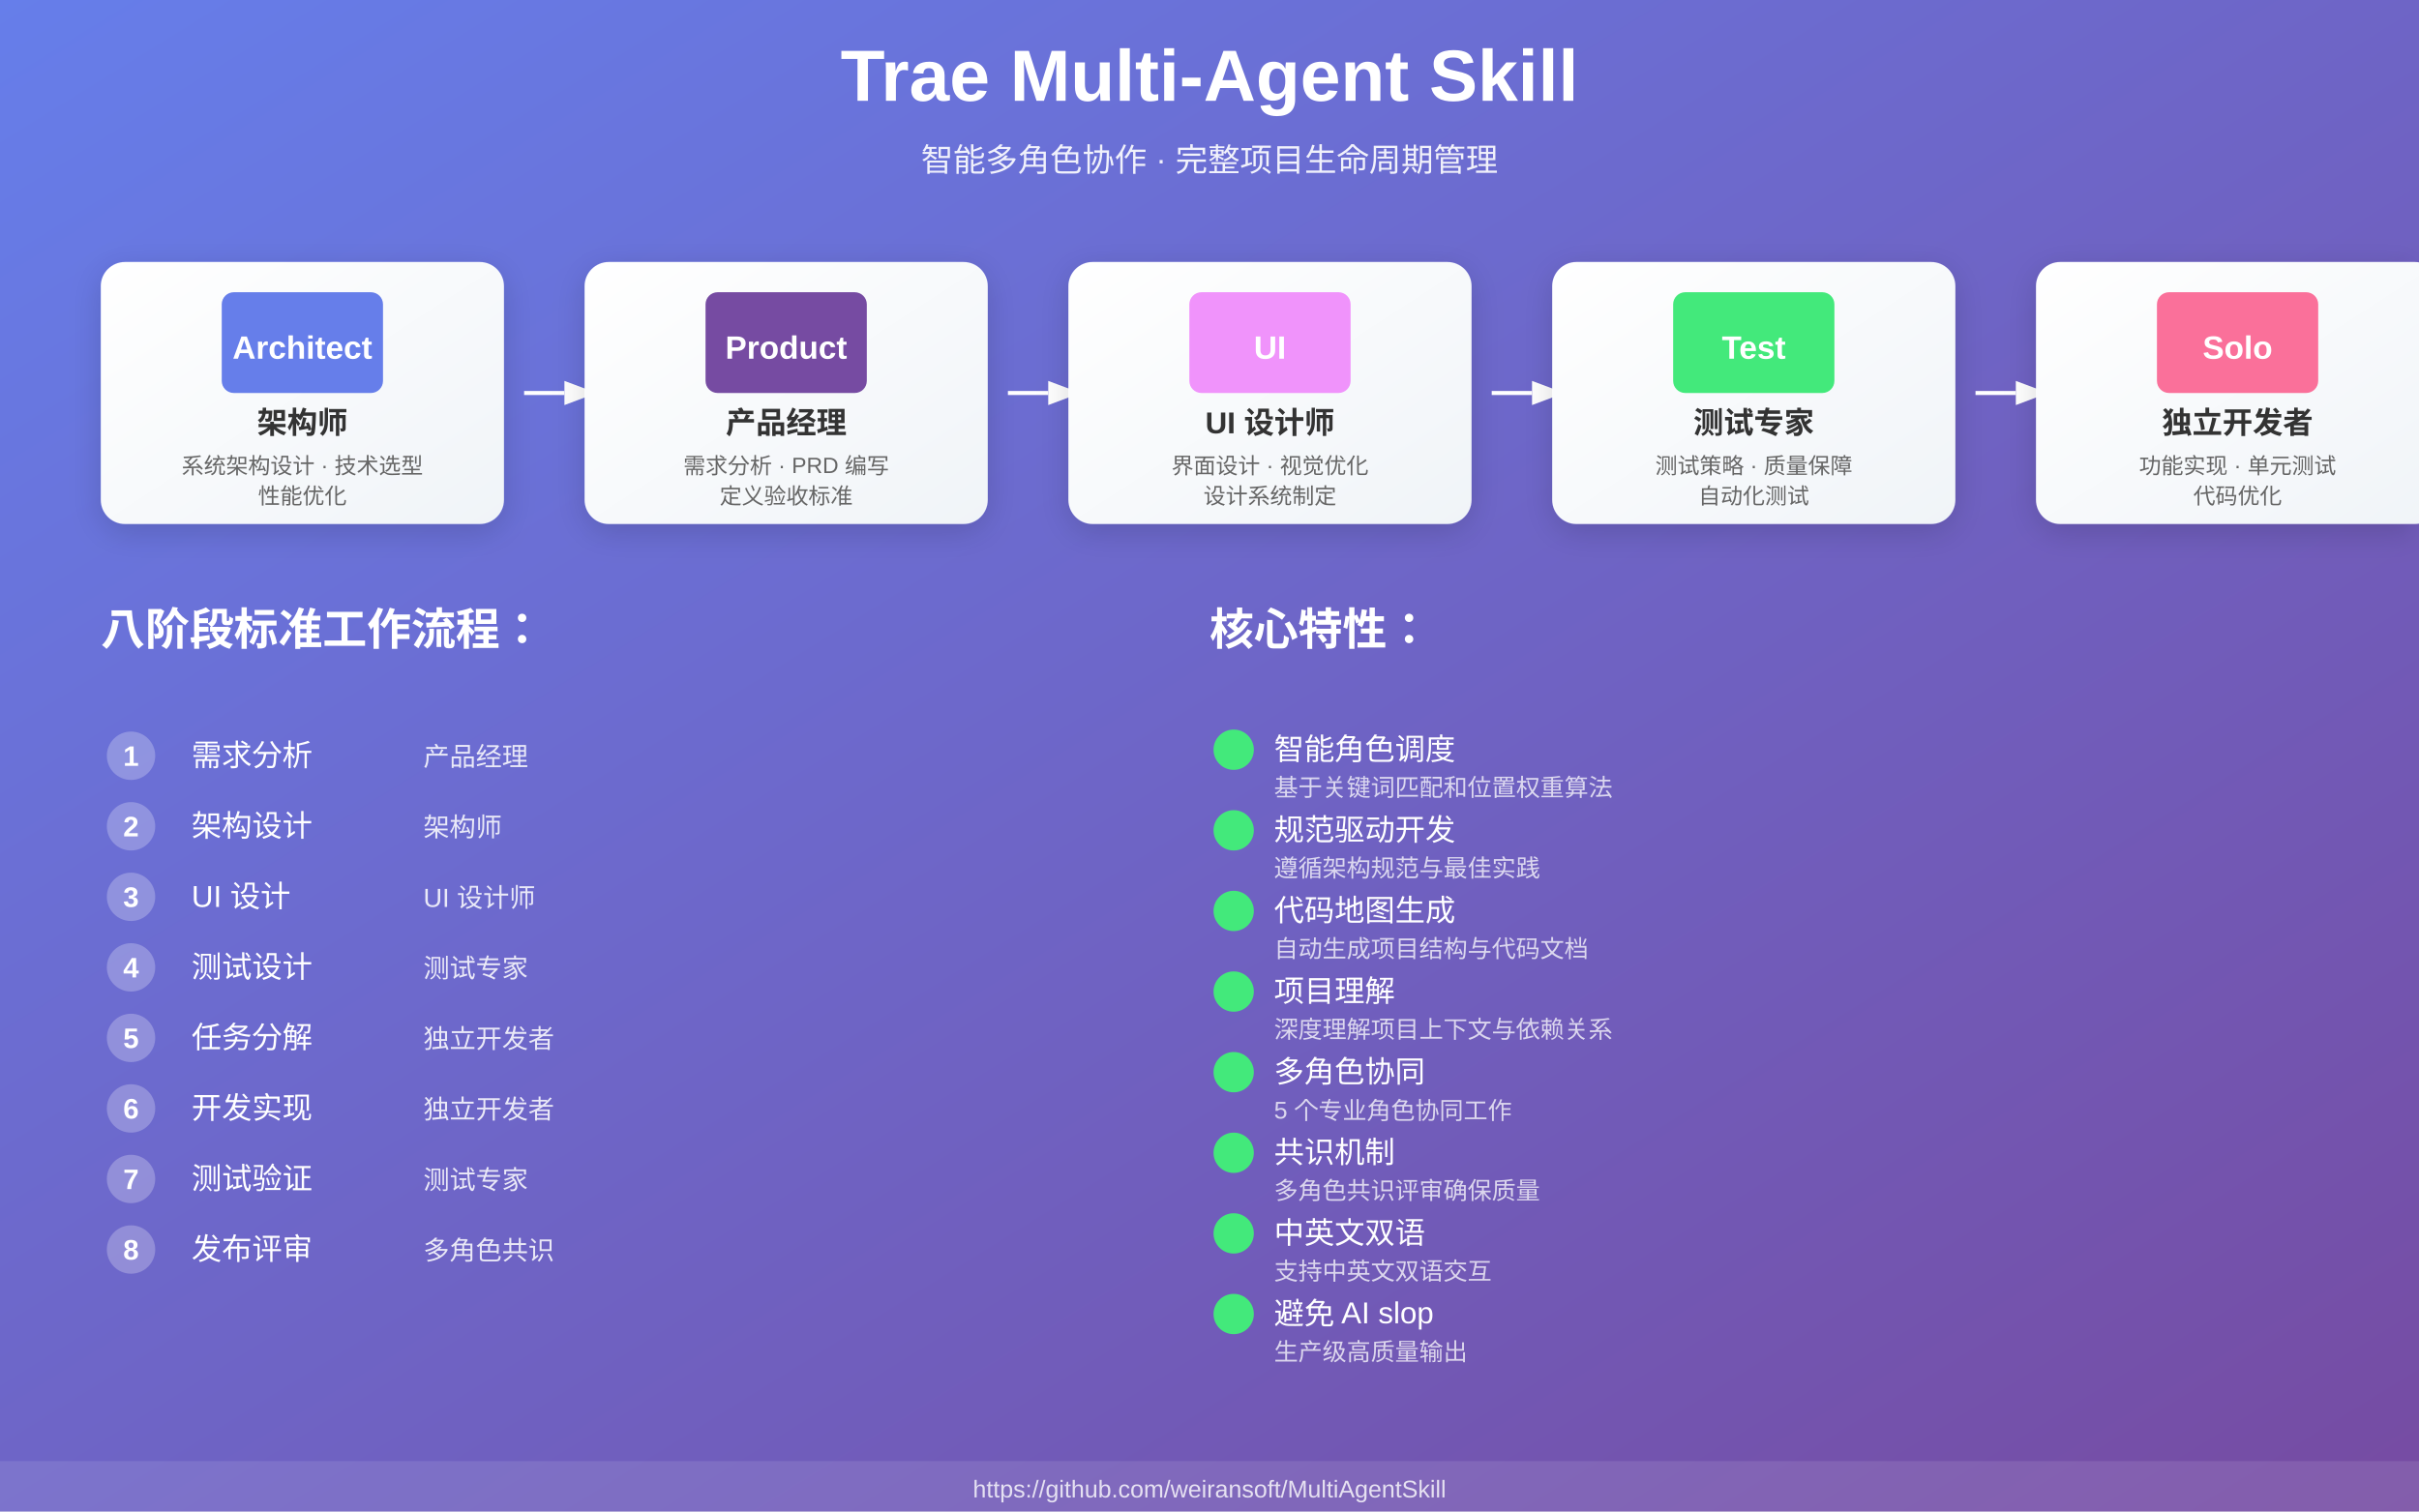
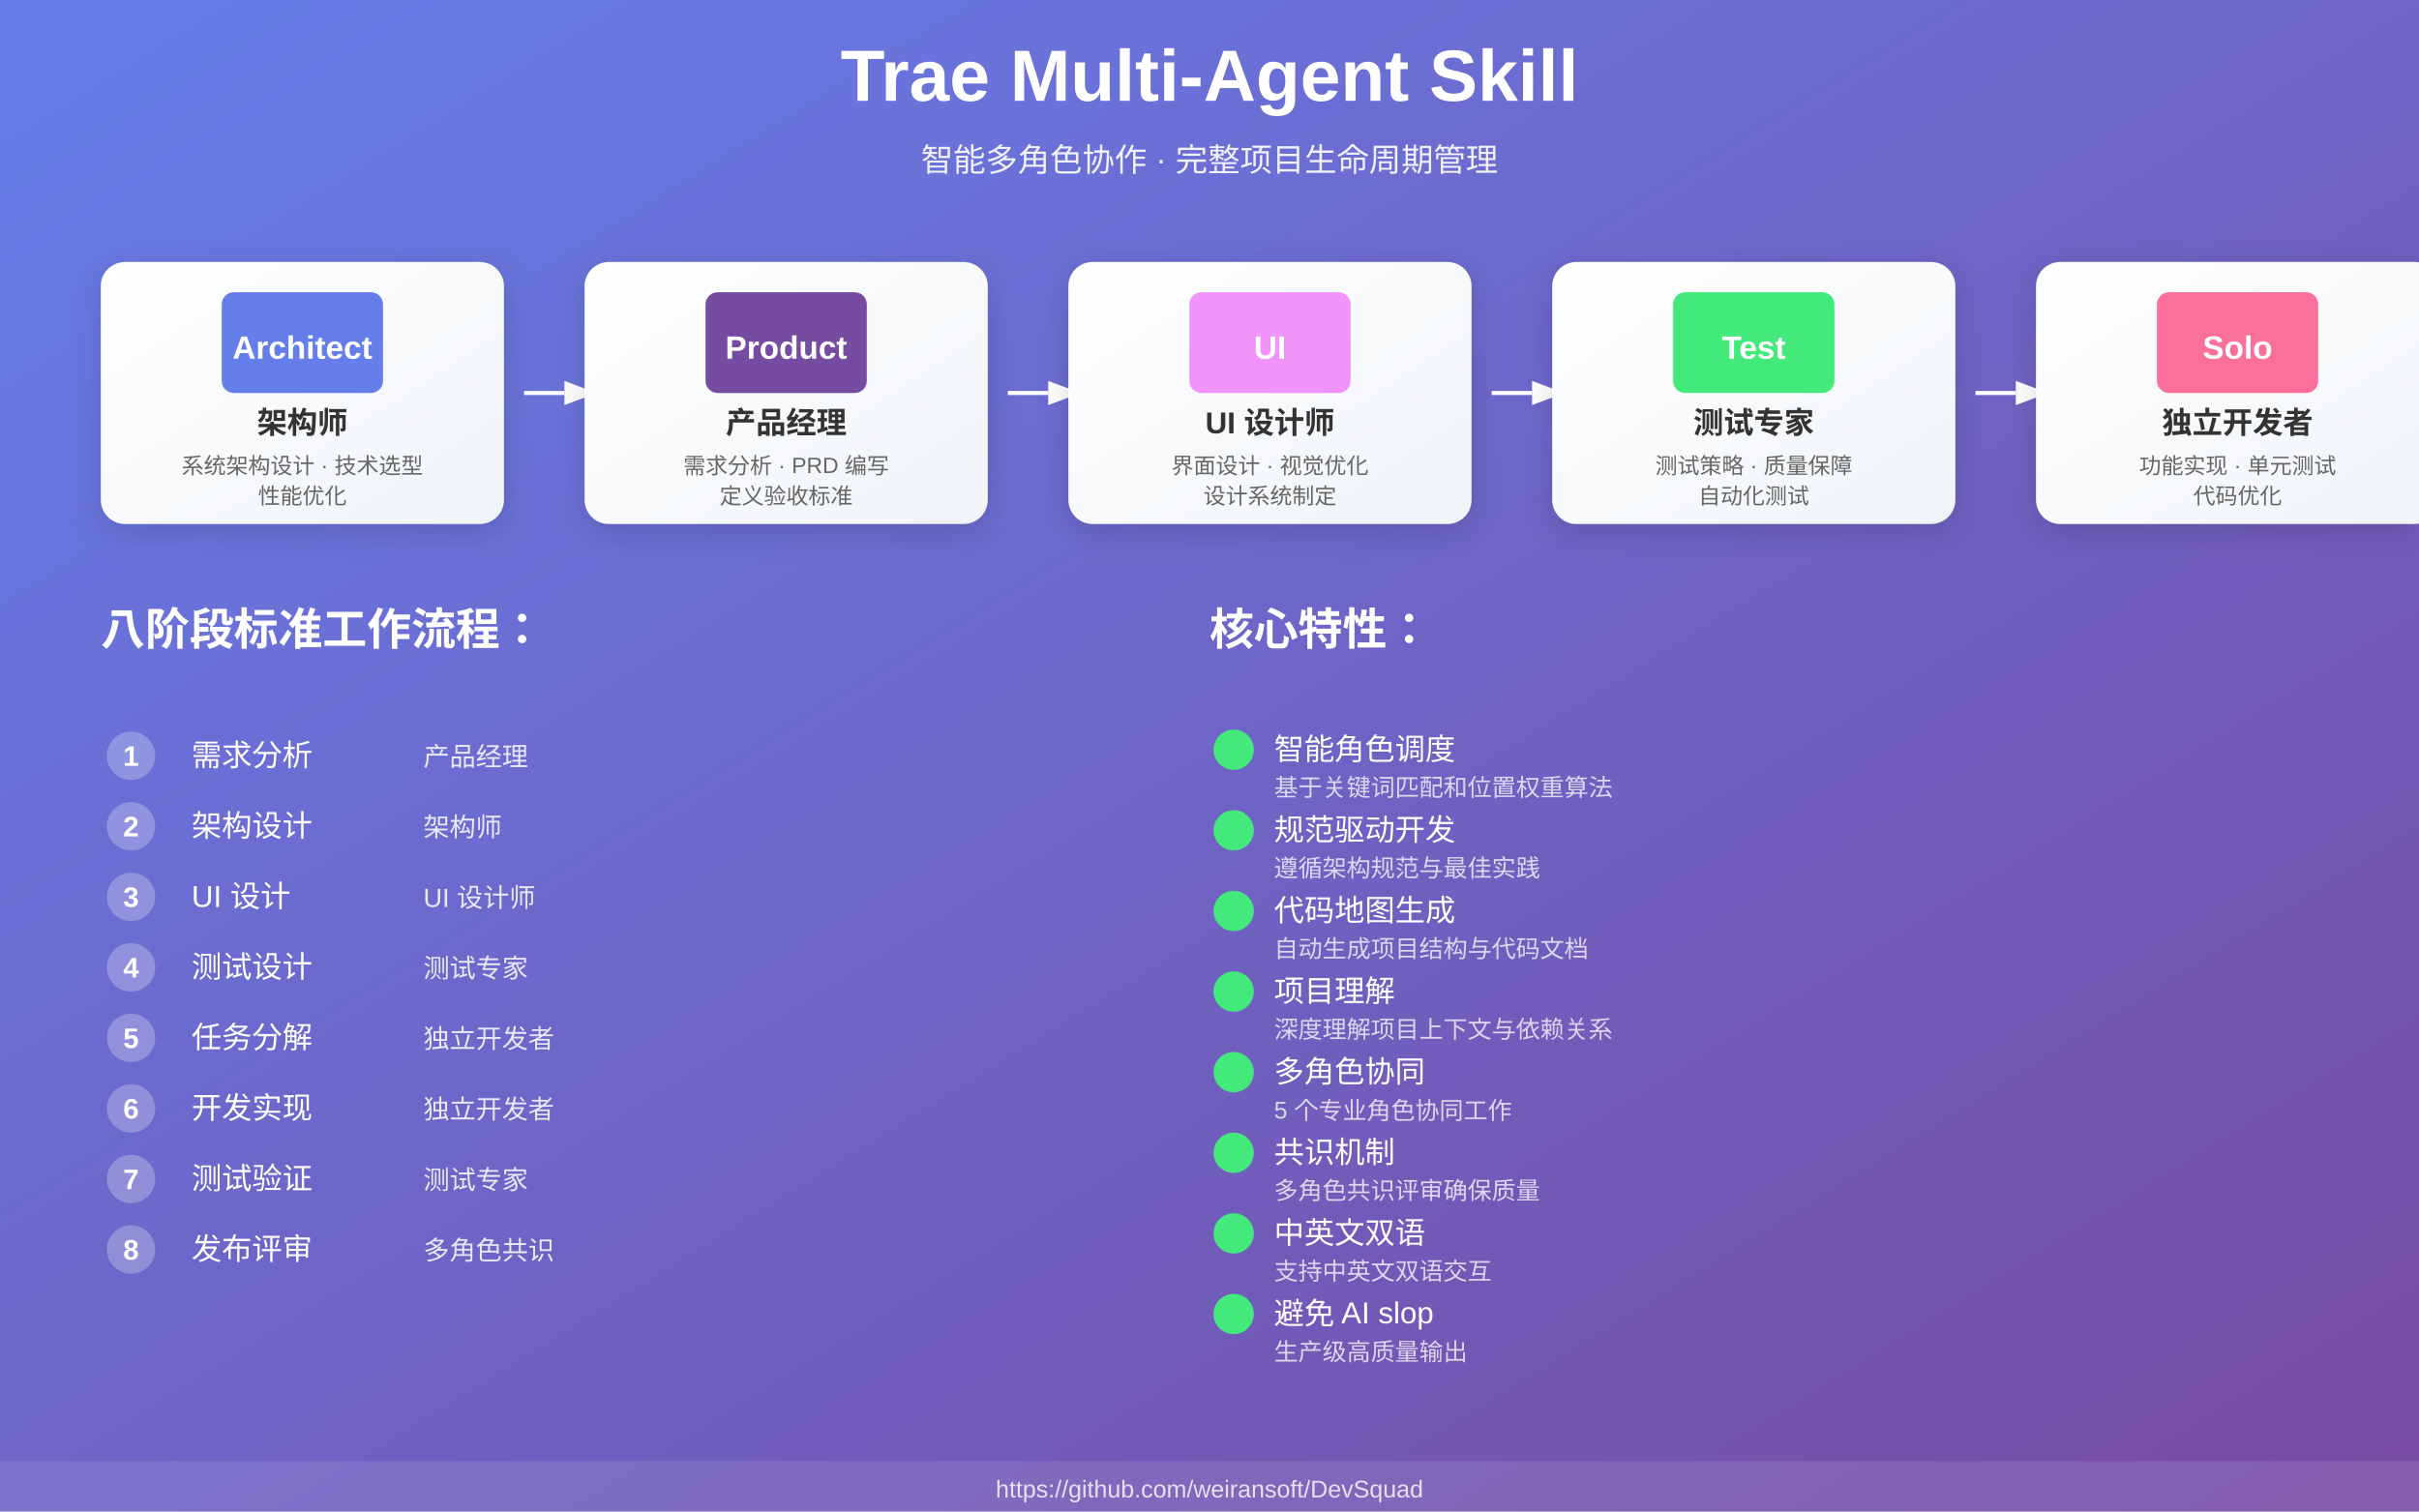
<svg xmlns="http://www.w3.org/2000/svg" width="1200" height="750" viewBox="0 0 1200 750">
  <defs>
    <linearGradient id="bgGradient" x1="0%" y1="0%" x2="100%" y2="100%">
      <stop offset="0%" style="stop-color:#667eea;stop-opacity:1" />
      <stop offset="100%" style="stop-color:#764ba2;stop-opacity:1" />
    </linearGradient>
    <linearGradient id="cardGradient" x1="0%" y1="0%" x2="100%" y2="100%">
      <stop offset="0%" style="stop-color:#ffffff;stop-opacity:1" />
      <stop offset="100%" style="stop-color:#f0f4f8;stop-opacity:1" />
    </linearGradient>
    <filter id="shadow" x="-20%" y="-20%" width="140%" height="140%">
      <feDropShadow dx="0" dy="4" stdDeviation="8" flood-color="#000000" flood-opacity="0.15" />
    </filter>
  </defs>
  <rect width="1200" height="750" fill="url(#bgGradient)" />
  <text x="600" y="50" font-family="Arial, sans-serif" font-size="36" font-weight="bold" fill="white" text-anchor="middle">
    Trae Multi-Agent Skill
  </text>
  <text x="600" y="85" font-family="Arial, sans-serif" font-size="16" fill="rgba(255,255,255,0.9)" text-anchor="middle">
    智能多角色协作 · 完整项目生命周期管理
  </text>
  <g transform="translate(50, 130)">
    <g transform="translate(0, 0)">
      <rect x="0" y="0" width="200" height="130" rx="12" fill="url(#cardGradient)" filter="url(#shadow)" />
      <rect x="60" y="15" width="80" height="50" rx="6" fill="#667eea" />
      <text x="100" y="48" font-family="Arial, sans-serif" font-size="16" fill="white" text-anchor="middle" font-weight="bold">Architect</text>
      <text x="100" y="85" font-family="Arial, sans-serif" font-size="15" font-weight="bold" fill="#333" text-anchor="middle">架构师</text>
      <text x="100" y="105" font-family="Arial, sans-serif" font-size="11" fill="#666" text-anchor="middle">系统架构设计 · 技术选型</text>
      <text x="100" y="120" font-family="Arial, sans-serif" font-size="11" fill="#666" text-anchor="middle">性能优化</text>
    </g>
    <path d="M210 65 L230 65" stroke="white" stroke-width="2" marker-end="url(#arrowhead)" />
    <g transform="translate(240, 0)">
      <rect x="0" y="0" width="200" height="130" rx="12" fill="url(#cardGradient)" filter="url(#shadow)" />
      <rect x="60" y="15" width="80" height="50" rx="6" fill="#764ba2" />
      <text x="100" y="48" font-family="Arial, sans-serif" font-size="16" fill="white" text-anchor="middle" font-weight="bold">Product</text>
      <text x="100" y="85" font-family="Arial, sans-serif" font-size="15" font-weight="bold" fill="#333" text-anchor="middle">产品经理</text>
      <text x="100" y="105" font-family="Arial, sans-serif" font-size="11" fill="#666" text-anchor="middle">需求分析 · PRD 编写</text>
      <text x="100" y="120" font-family="Arial, sans-serif" font-size="11" fill="#666" text-anchor="middle">定义验收标准</text>
    </g>
    <path d="M450 65 L470 65" stroke="white" stroke-width="2" marker-end="url(#arrowhead)" />
    <g transform="translate(480, 0)">
      <rect x="0" y="0" width="200" height="130" rx="12" fill="url(#cardGradient)" filter="url(#shadow)" />
      <rect x="60" y="15" width="80" height="50" rx="6" fill="#f093fb" />
      <text x="100" y="48" font-family="Arial, sans-serif" font-size="16" fill="white" text-anchor="middle" font-weight="bold">UI</text>
      <text x="100" y="85" font-family="Arial, sans-serif" font-size="15" font-weight="bold" fill="#333" text-anchor="middle">UI 设计师</text>
      <text x="100" y="105" font-family="Arial, sans-serif" font-size="11" fill="#666" text-anchor="middle">界面设计 · 视觉优化</text>
      <text x="100" y="120" font-family="Arial, sans-serif" font-size="11" fill="#666" text-anchor="middle">设计系统制定</text>
    </g>
    <path d="M690 65 L710 65" stroke="white" stroke-width="2" marker-end="url(#arrowhead)" />
    <g transform="translate(720, 0)">
      <rect x="0" y="0" width="200" height="130" rx="12" fill="url(#cardGradient)" filter="url(#shadow)" />
      <rect x="60" y="15" width="80" height="50" rx="6" fill="#43e97b" />
      <text x="100" y="48" font-family="Arial, sans-serif" font-size="16" fill="white" text-anchor="middle" font-weight="bold">Test</text>
      <text x="100" y="85" font-family="Arial, sans-serif" font-size="15" font-weight="bold" fill="#333" text-anchor="middle">测试专家</text>
      <text x="100" y="105" font-family="Arial, sans-serif" font-size="11" fill="#666" text-anchor="middle">测试策略 · 质量保障</text>
      <text x="100" y="120" font-family="Arial, sans-serif" font-size="11" fill="#666" text-anchor="middle">自动化测试</text>
    </g>
    <path d="M930 65 L950 65" stroke="white" stroke-width="2" marker-end="url(#arrowhead)" />
    <g transform="translate(960, 0)">
      <rect x="0" y="0" width="200" height="130" rx="12" fill="url(#cardGradient)" filter="url(#shadow)" />
      <rect x="60" y="15" width="80" height="50" rx="6" fill="#fa709a" />
      <text x="100" y="48" font-family="Arial, sans-serif" font-size="16" fill="white" text-anchor="middle" font-weight="bold">Solo</text>
      <text x="100" y="85" font-family="Arial, sans-serif" font-size="15" font-weight="bold" fill="#333" text-anchor="middle">独立开发者</text>
      <text x="100" y="105" font-family="Arial, sans-serif" font-size="11" fill="#666" text-anchor="middle">功能实现 · 单元测试</text>
      <text x="100" y="120" font-family="Arial, sans-serif" font-size="11" fill="#666" text-anchor="middle">代码优化</text>
    </g>
  </g>
  <g transform="translate(50, 320)">
    <text x="0" y="0" font-family="Arial, sans-serif" font-size="22" font-weight="bold" fill="white">八阶段标准工作流程：</text>
    <g transform="translate(0, 40)">
      <circle cx="15" cy="15" r="12" fill="rgba(255,255,255,0.25)" />
      <text x="15" y="20" font-family="Arial, sans-serif" font-size="14" font-weight="bold" fill="white" text-anchor="middle">1</text>
      <text x="45" y="20" font-family="Arial, sans-serif" font-size="15" fill="white">需求分析</text>
      <text x="160" y="20" font-family="Arial, sans-serif" font-size="13" fill="rgba(255,255,255,0.85)">产品经理</text>
    </g>
    <g transform="translate(0, 75)">
      <circle cx="15" cy="15" r="12" fill="rgba(255,255,255,0.25)" />
      <text x="15" y="20" font-family="Arial, sans-serif" font-size="14" font-weight="bold" fill="white" text-anchor="middle">2</text>
      <text x="45" y="20" font-family="Arial, sans-serif" font-size="15" fill="white">架构设计</text>
      <text x="160" y="20" font-family="Arial, sans-serif" font-size="13" fill="rgba(255,255,255,0.85)">架构师</text>
    </g>
    <g transform="translate(0, 110)">
      <circle cx="15" cy="15" r="12" fill="rgba(255,255,255,0.25)" />
      <text x="15" y="20" font-family="Arial, sans-serif" font-size="14" font-weight="bold" fill="white" text-anchor="middle">3</text>
      <text x="45" y="20" font-family="Arial, sans-serif" font-size="15" fill="white">UI 设计</text>
      <text x="160" y="20" font-family="Arial, sans-serif" font-size="13" fill="rgba(255,255,255,0.85)">UI 设计师</text>
    </g>
    <g transform="translate(0, 145)">
      <circle cx="15" cy="15" r="12" fill="rgba(255,255,255,0.25)" />
      <text x="15" y="20" font-family="Arial, sans-serif" font-size="14" font-weight="bold" fill="white" text-anchor="middle">4</text>
      <text x="45" y="20" font-family="Arial, sans-serif" font-size="15" fill="white">测试设计</text>
      <text x="160" y="20" font-family="Arial, sans-serif" font-size="13" fill="rgba(255,255,255,0.85)">测试专家</text>
    </g>
    <g transform="translate(0, 180)">
      <circle cx="15" cy="15" r="12" fill="rgba(255,255,255,0.25)" />
      <text x="15" y="20" font-family="Arial, sans-serif" font-size="14" font-weight="bold" fill="white" text-anchor="middle">5</text>
      <text x="45" y="20" font-family="Arial, sans-serif" font-size="15" fill="white">任务分解</text>
      <text x="160" y="20" font-family="Arial, sans-serif" font-size="13" fill="rgba(255,255,255,0.85)">独立开发者</text>
    </g>
    <g transform="translate(0, 215)">
      <circle cx="15" cy="15" r="12" fill="rgba(255,255,255,0.25)" />
      <text x="15" y="20" font-family="Arial, sans-serif" font-size="14" font-weight="bold" fill="white" text-anchor="middle">6</text>
      <text x="45" y="20" font-family="Arial, sans-serif" font-size="15" fill="white">开发实现</text>
      <text x="160" y="20" font-family="Arial, sans-serif" font-size="13" fill="rgba(255,255,255,0.85)">独立开发者</text>
    </g>
    <g transform="translate(0, 250)">
      <circle cx="15" cy="15" r="12" fill="rgba(255,255,255,0.25)" />
      <text x="15" y="20" font-family="Arial, sans-serif" font-size="14" font-weight="bold" fill="white" text-anchor="middle">7</text>
      <text x="45" y="20" font-family="Arial, sans-serif" font-size="15" fill="white">测试验证</text>
      <text x="160" y="20" font-family="Arial, sans-serif" font-size="13" fill="rgba(255,255,255,0.85)">测试专家</text>
    </g>
    <g transform="translate(0, 285)">
      <circle cx="15" cy="15" r="12" fill="rgba(255,255,255,0.25)" />
      <text x="15" y="20" font-family="Arial, sans-serif" font-size="14" font-weight="bold" fill="white" text-anchor="middle">8</text>
      <text x="45" y="20" font-family="Arial, sans-serif" font-size="15" fill="white">发布评审</text>
      <text x="160" y="20" font-family="Arial, sans-serif" font-size="13" fill="rgba(255,255,255,0.85)">多角色共识</text>
    </g>
  </g>
  <g transform="translate(600, 320)">
    <text x="0" y="0" font-family="Arial, sans-serif" font-size="22" font-weight="bold" fill="white">核心特性：</text>
    <g transform="translate(0, 40)">
      <circle cx="12" cy="12" r="10" fill="#43e97b" />
      <text x="32" y="17" font-family="Arial, sans-serif" font-size="15" fill="white">智能角色调度</text>
      <text x="32" y="35" font-family="Arial, sans-serif" font-size="12" fill="rgba(255,255,255,0.75)">基于关键词匹配和位置权重算法</text>
    </g>
    <g transform="translate(0, 80)">
      <circle cx="12" cy="12" r="10" fill="#43e97b" />
      <text x="32" y="17" font-family="Arial, sans-serif" font-size="15" fill="white">规范驱动开发</text>
      <text x="32" y="35" font-family="Arial, sans-serif" font-size="12" fill="rgba(255,255,255,0.75)">遵循架构规范与最佳实践</text>
    </g>
    <g transform="translate(0, 120)">
      <circle cx="12" cy="12" r="10" fill="#43e97b" />
      <text x="32" y="17" font-family="Arial, sans-serif" font-size="15" fill="white">代码地图生成</text>
      <text x="32" y="35" font-family="Arial, sans-serif" font-size="12" fill="rgba(255,255,255,0.75)">自动生成项目结构与代码文档</text>
    </g>
    <g transform="translate(0, 160)">
      <circle cx="12" cy="12" r="10" fill="#43e97b" />
      <text x="32" y="17" font-family="Arial, sans-serif" font-size="15" fill="white">项目理解</text>
      <text x="32" y="35" font-family="Arial, sans-serif" font-size="12" fill="rgba(255,255,255,0.75)">深度理解项目上下文与依赖关系</text>
    </g>
    <g transform="translate(0, 200)">
      <circle cx="12" cy="12" r="10" fill="#43e97b" />
      <text x="32" y="17" font-family="Arial, sans-serif" font-size="15" fill="white">多角色协同</text>
      <text x="32" y="35" font-family="Arial, sans-serif" font-size="12" fill="rgba(255,255,255,0.75)">5 个专业角色协同工作</text>
    </g>
    <g transform="translate(0, 240)">
      <circle cx="12" cy="12" r="10" fill="#43e97b" />
      <text x="32" y="17" font-family="Arial, sans-serif" font-size="15" fill="white">共识机制</text>
      <text x="32" y="35" font-family="Arial, sans-serif" font-size="12" fill="rgba(255,255,255,0.75)">多角色共识评审确保质量</text>
    </g>
    <g transform="translate(0, 280)">
      <circle cx="12" cy="12" r="10" fill="#43e97b" />
      <text x="32" y="17" font-family="Arial, sans-serif" font-size="15" fill="white">中英文双语</text>
      <text x="32" y="35" font-family="Arial, sans-serif" font-size="12" fill="rgba(255,255,255,0.75)">支持中英文双语交互</text>
    </g>
    <g transform="translate(0, 320)">
      <circle cx="12" cy="12" r="10" fill="#43e97b" />
      <text x="32" y="17" font-family="Arial, sans-serif" font-size="15" fill="white">避免 AI slop</text>
      <text x="32" y="35" font-family="Arial, sans-serif" font-size="12" fill="rgba(255,255,255,0.75)">生产级高质量输出</text>
    </g>
  </g>
  <defs>
    <marker id="arrowhead" markerWidth="8" markerHeight="6" refX="0" refY="3" orient="auto">
      <polygon points="0 0, 8 3, 0 6" fill="white" />
    </marker>
  </defs>
  <rect x="0" y="725" width="1200" height="25" fill="rgba(255,255,255,0.1)" />
  <text x="600" y="743" font-family="Arial, sans-serif" font-size="12" fill="rgba(255,255,255,0.8)" text-anchor="middle">
-     https://github.com/weiransoft/MultiAgentSkill
+     https://github.com/weiransoft/DevSquad
  </text>
</svg>
